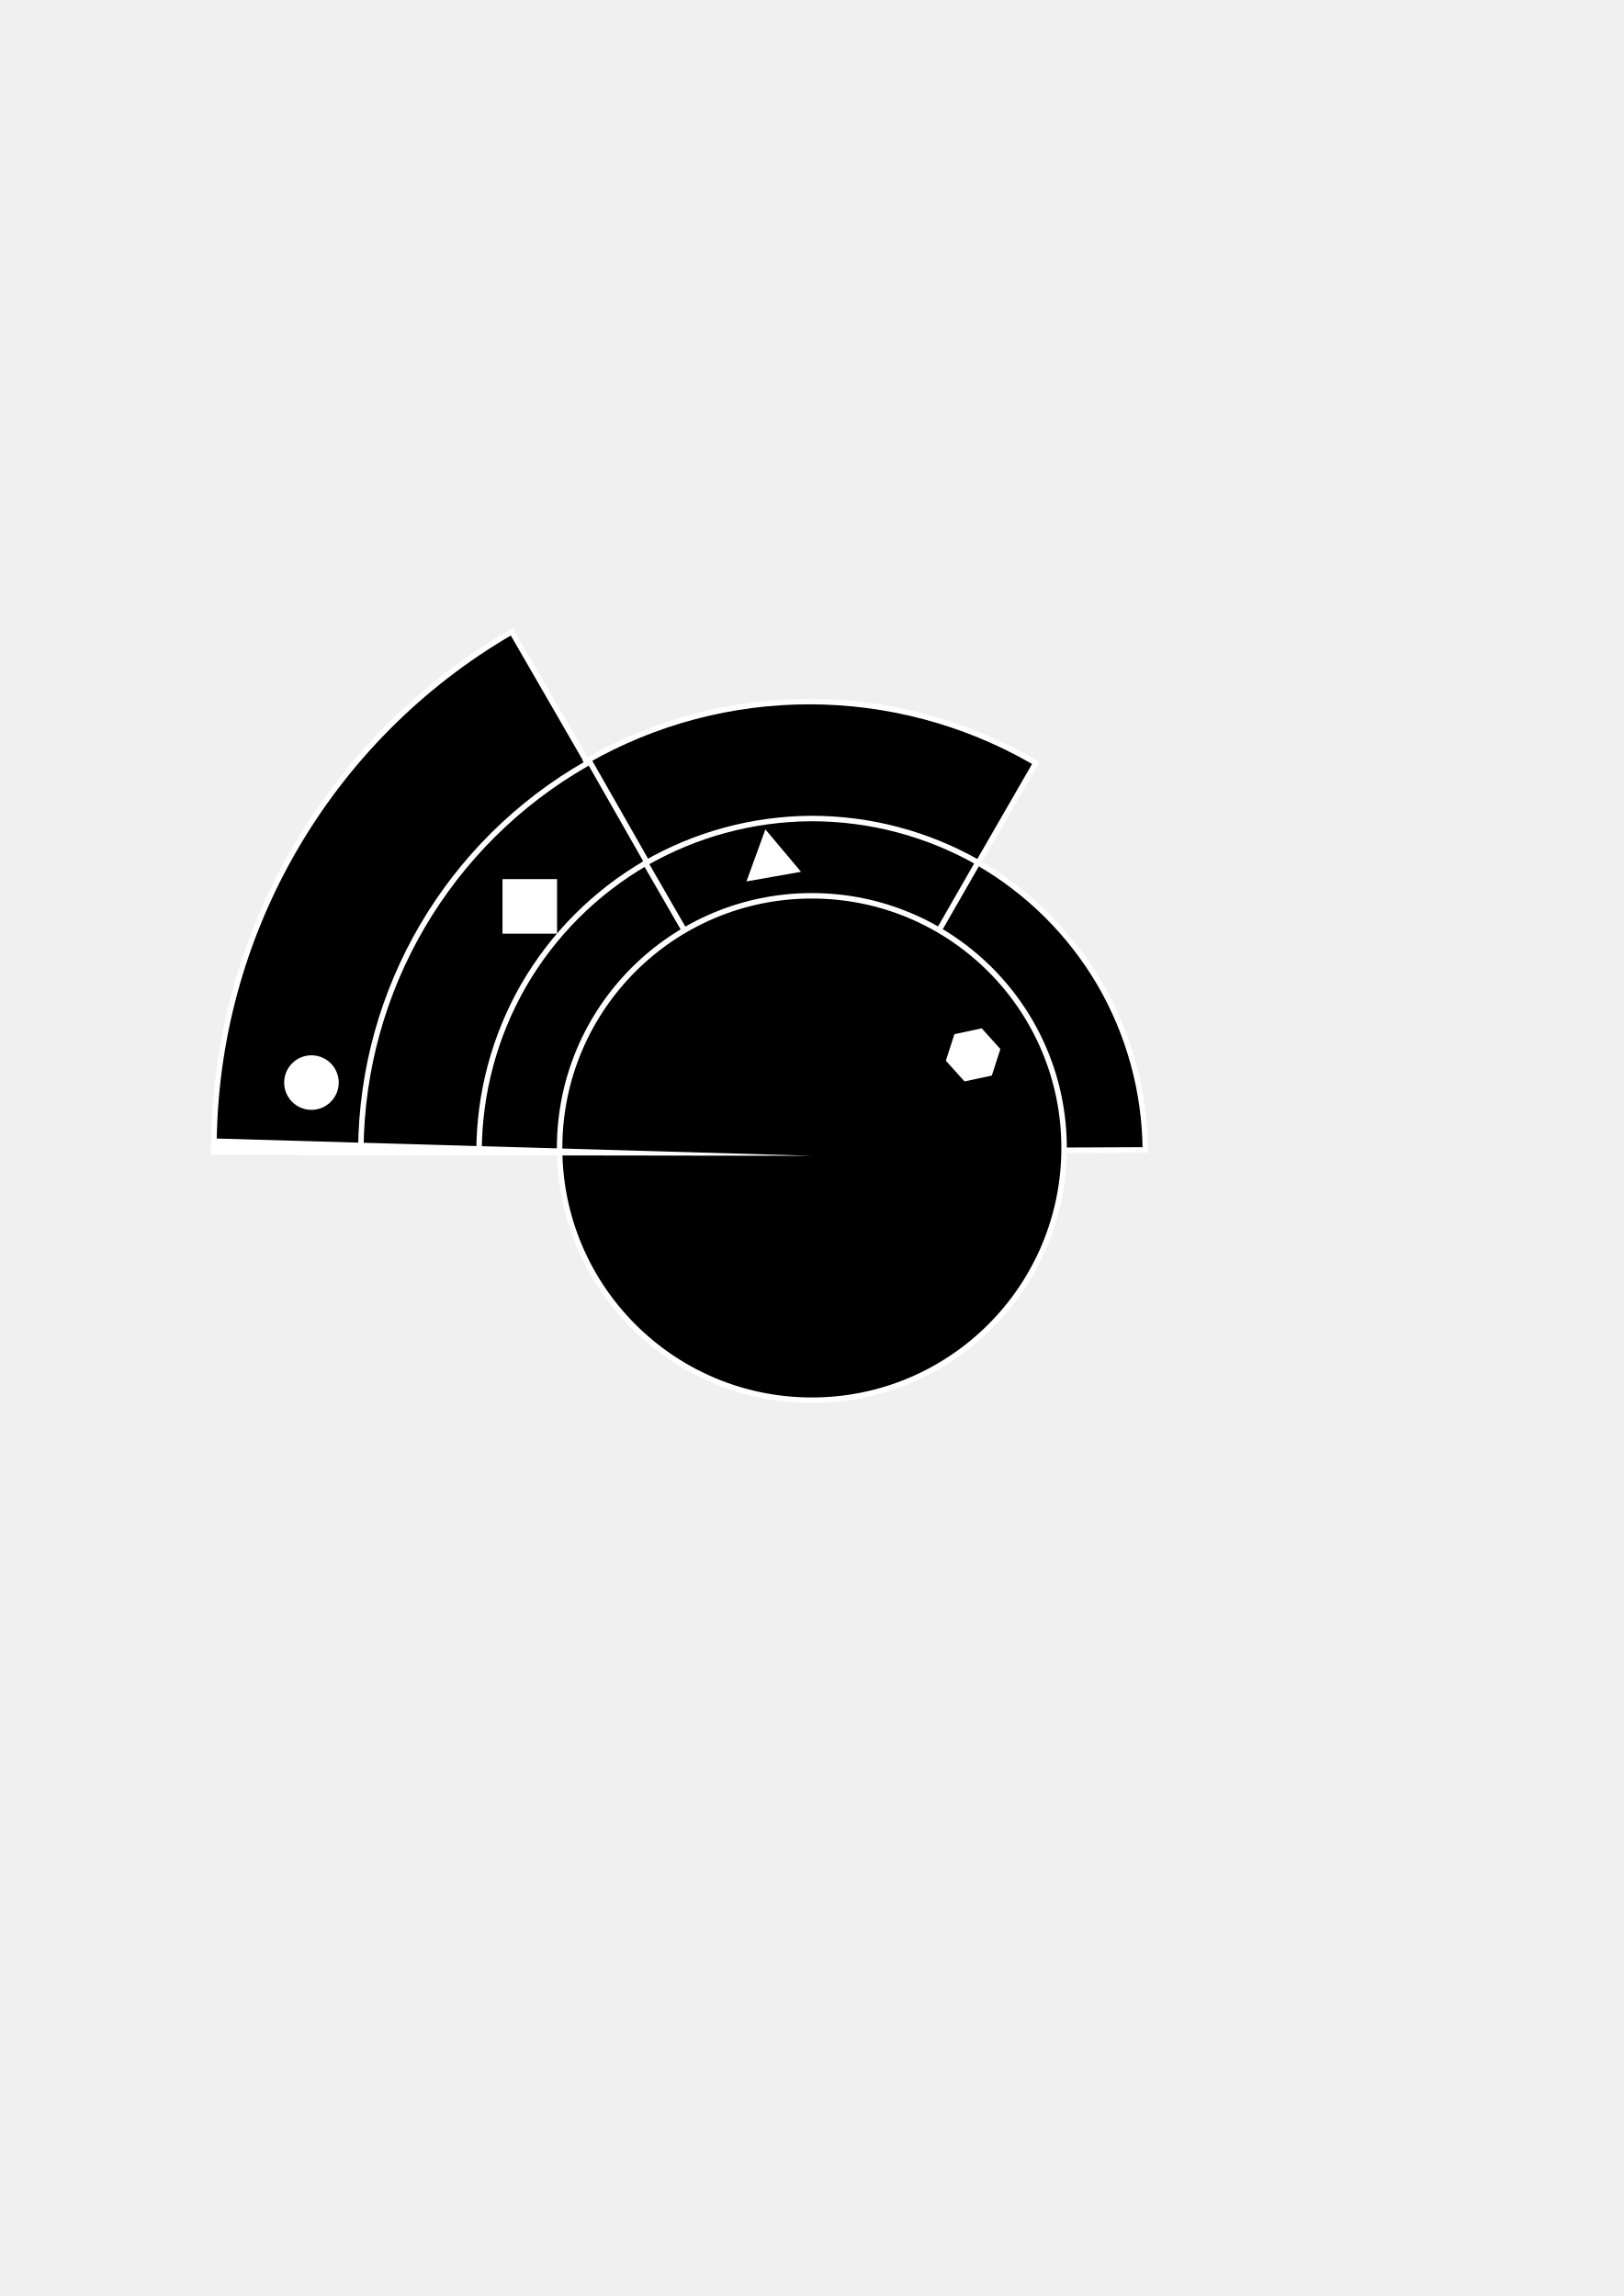
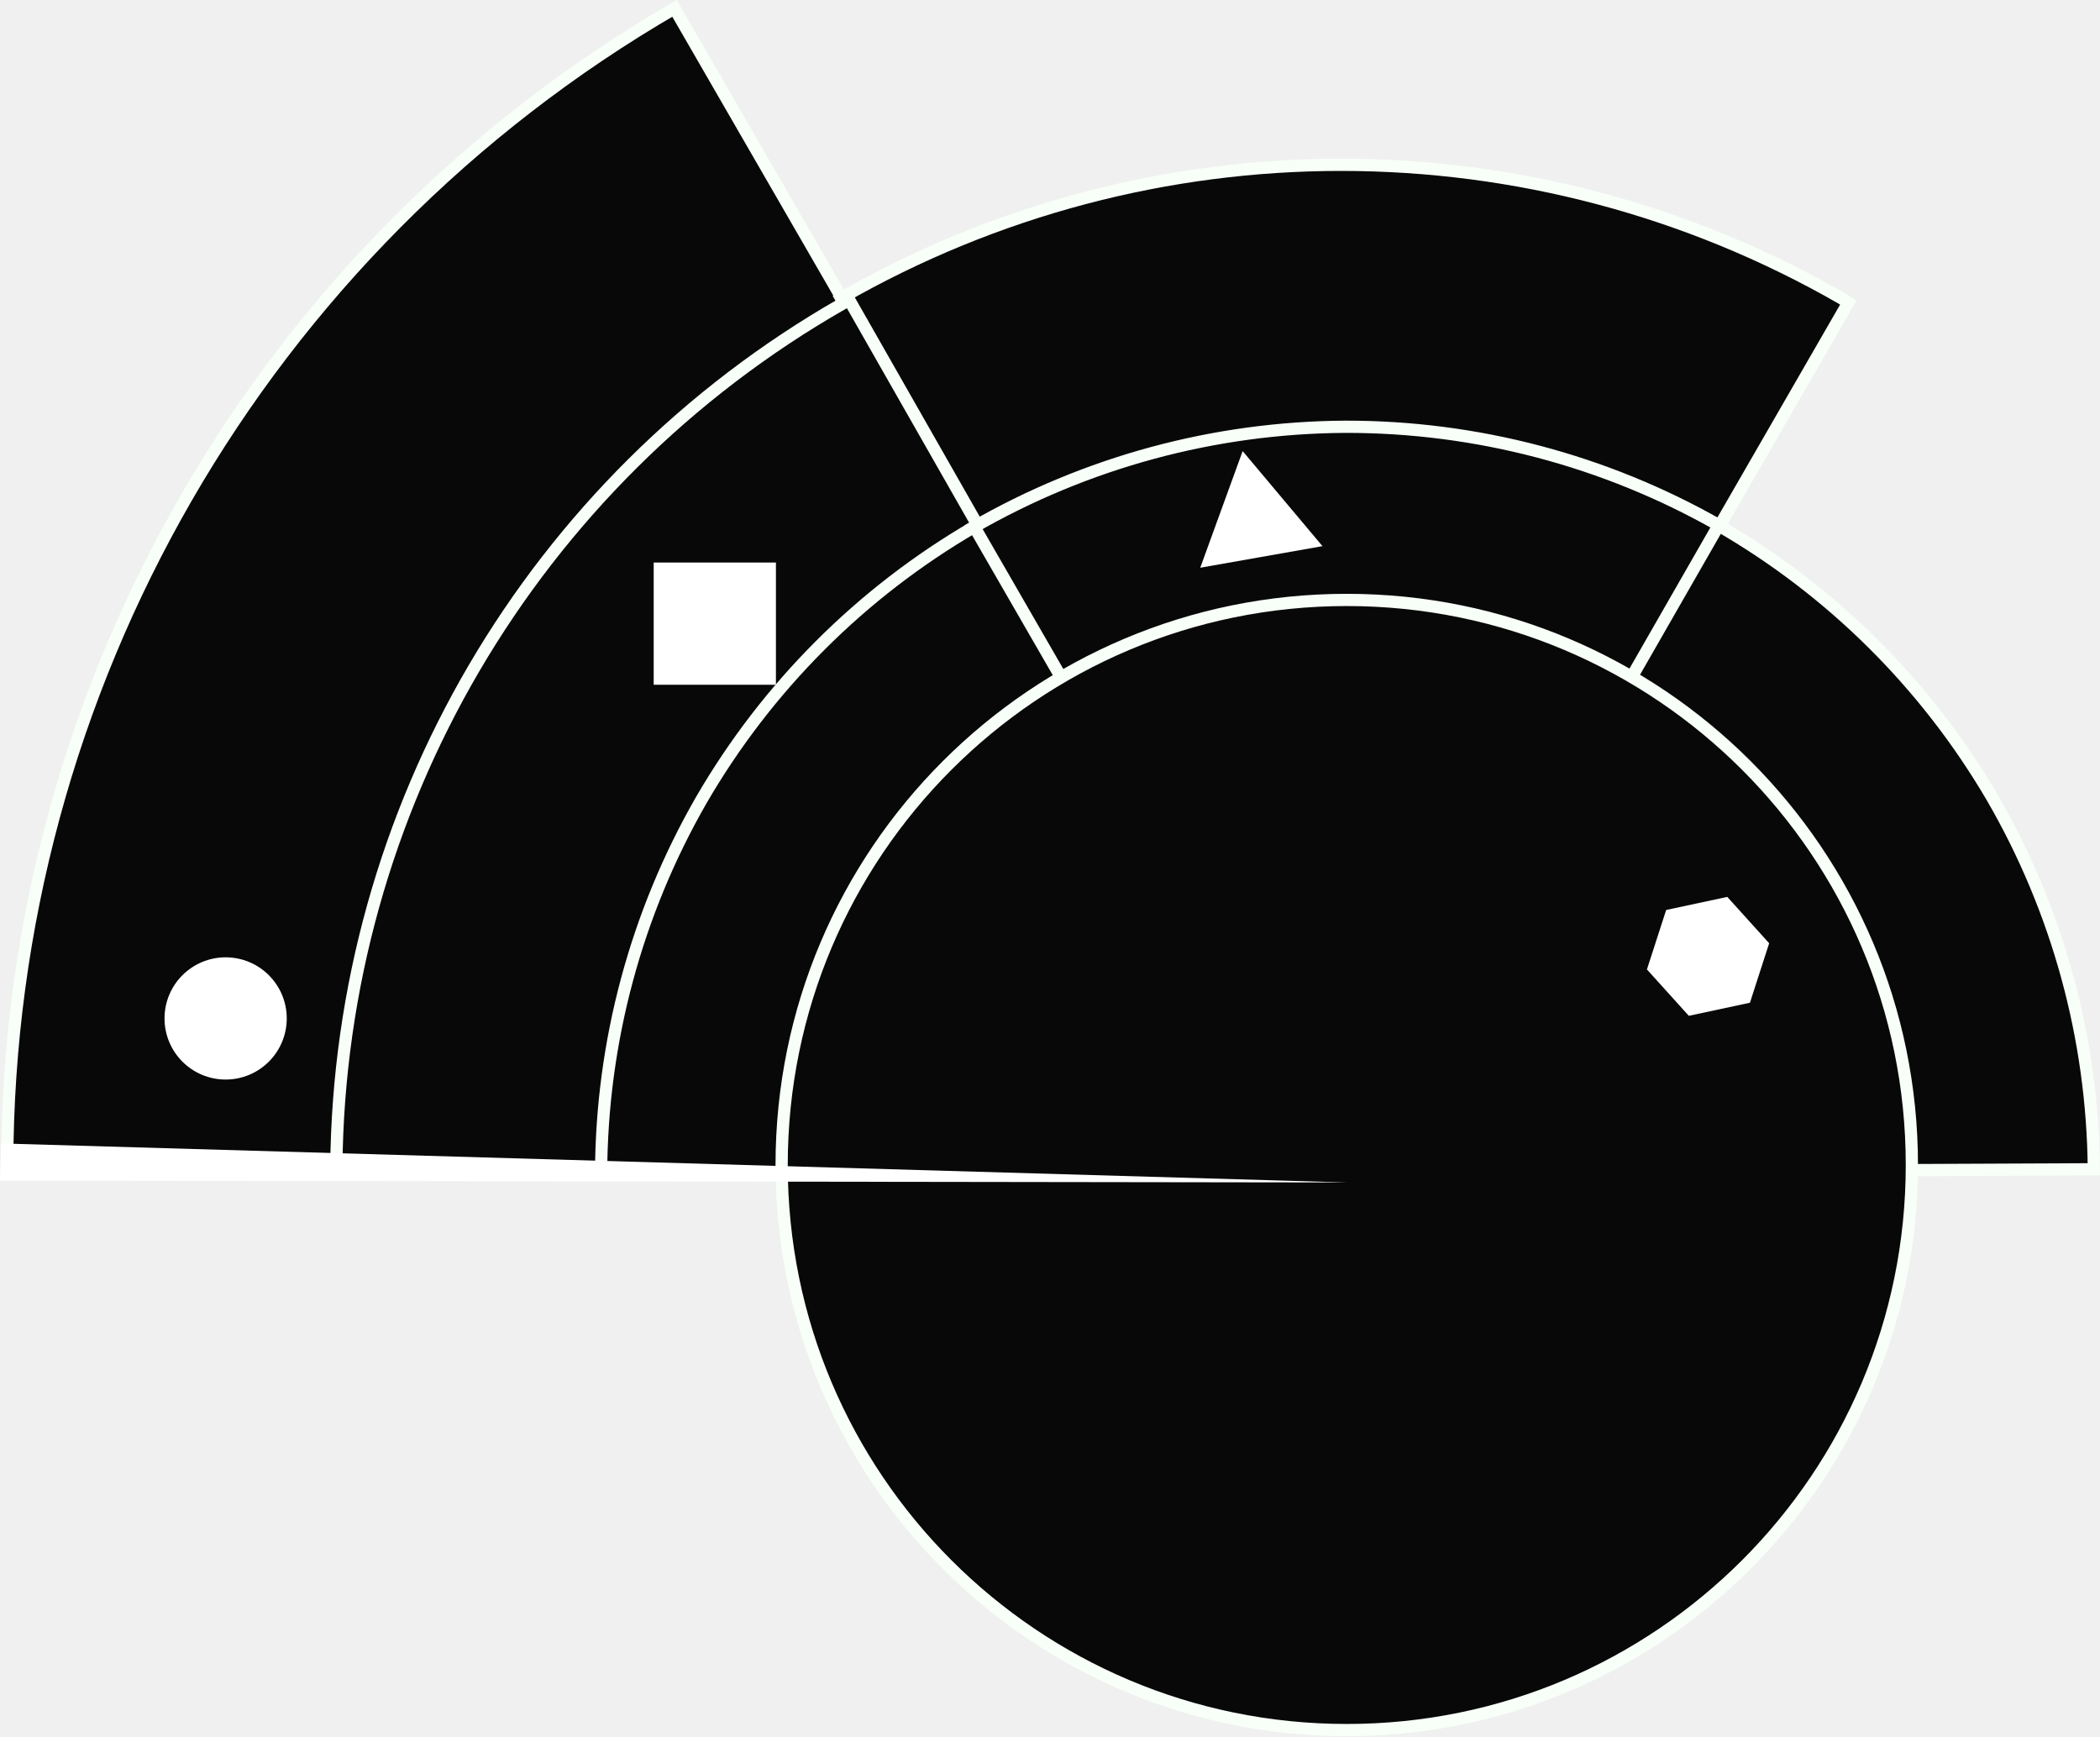
- <svg xmlns="http://www.w3.org/2000/svg" width="210mm" height="297mm" viewBox="0 0 210 297" version="1.1" id="svg8">
+ <svg xmlns="http://www.w3.org/2000/svg" width="121.229mm" height="100.234mm" viewBox="0 0 121.229 100.234" version="1.1" id="svg8">
  <defs id="defs2" />
-   <g id="layer1">
-     <path style="opacity:1;fill:#000000;fill-opacity:1;stroke:#ffffff;stroke-width:2.667;stroke-linecap:square;stroke-miterlimit:4;stroke-dasharray:none;stroke-opacity:1" d="m 250.176,308.879 a 292.268,292.268 0 0 0 -145.594,252.381 292.268,292.268 0 0 0 0.059,1.666 h 86.844 205.365 L 294.168,385.074 Z" transform="scale(0.2645833)" id="path4504" />
-     <g id="g4588" transform="translate(-6.930651,-2.145966)" style="fill:#005a12;fill-opacity:0.348;stroke:#00500f;stroke-opacity:1">
-       <g id="g4593" transform="translate(-2.148468,3.945129)" style="stroke:#00500f;stroke-opacity:1" />
+   <g id="layer1" transform="translate(-27.25451,-81.24166)">
+     <path style="opacity:1;fill:#080808;fill-opacity:1;stroke:#f7fff8;stroke-width:2.667;stroke-linecap:square;stroke-miterlimit:4;stroke-dasharray:none;stroke-opacity:1" d="m 250.176,308.879 a 292.268,292.268 0 0 0 -145.594,252.381 292.268,292.268 0 0 0 0.059,1.666 h 86.844 205.365 L 294.168,385.074 Z" transform="scale(0.2645833)" id="path4504" />
+     <g id="g4588" transform="translate(-6.930651,-2.145966)" style="fill:#080808;fill-opacity:1;stroke:#f7fff8;stroke-opacity:1">
+       <g id="g4593" transform="translate(-2.148468,3.945129)" style="stroke:#f7fff8;stroke-opacity:1;fill:#080808;fill-opacity:1" />
    </g>
-     <path style="opacity:1;fill:#000000;fill-opacity:1;stroke:#ffffff;stroke-width:0.706;stroke-linecap:square;stroke-miterlimit:4;stroke-dasharray:none;stroke-opacity:1" d="m 75.806,98.453 1.994,3.449 27.2,47.038 27.137,-47.075 1.817,-3.152 a 57.997,57.997 29.961 0 0 -0.371,-0.239 57.997,57.997 29.961 0 0 -57.777,-0.021 z" id="path4504-3-9" />
-     <path style="opacity:1;fill:#000000;fill-opacity:1;stroke:#ffffff;stroke-width:0.706;stroke-linecap:square;stroke-miterlimit:4;stroke-dasharray:none;stroke-opacity:1" d="m 105.046,148.936 43.082,-0.189 a 43.498,43.498 14.042 0 0 -5.888,-21.503 43.498,43.498 14.042 0 0 -15.826,-15.695 z" id="path4504-3-6-2" />
-     <path style="opacity:1;fill:#000000;fill-opacity:1;stroke:#ffffff;stroke-width:0.706;stroke-linecap:square;stroke-miterlimit:4;stroke-dasharray:none;stroke-opacity:1" d="m 46.671,148.615 3.984,0.022 54.335,0.307 -26.902,-47.21 -1.801,-3.161 a 57.997,57.997 60.324 0 0 -0.394,0.199 57.997,57.997 60.324 0 0 -29.223,49.842 z" id="path4504-3-9-1" />
-     <path style="opacity:1;fill:#000000;fill-opacity:1;stroke:#ffffff;stroke-width:0.706;stroke-linecap:square;stroke-miterlimit:4;stroke-dasharray:none;stroke-opacity:1" d="m 105.046,148.936 21.428,-37.375 a 43.498,43.498 44.119 0 0 -21.558,-5.681 43.498,43.498 44.119 0 0 -21.513,5.829 z" id="path4504-3-6-2-2" />
-     <path style="opacity:1;fill:#000000;fill-opacity:1;stroke:#ffffff;stroke-width:0.706;stroke-linecap:square;stroke-miterlimit:4;stroke-dasharray:none;stroke-opacity:1" d="M 105.018,148.977 83.497,111.655 a 43.498,43.498 74.323 0 0 -15.756,15.773 43.498,43.498 74.323 0 0 -5.785,21.525 z" id="path4504-3-6-2-2-7" />
+     <path style="opacity:1;fill:#080808;fill-opacity:1;stroke:#f7fff8;stroke-width:0.706;stroke-linecap:square;stroke-miterlimit:4;stroke-dasharray:none;stroke-opacity:1" d="m 75.806,98.453 1.994,3.449 27.2,47.038 27.137,-47.075 1.817,-3.152 a 57.997,57.997 29.961 0 0 -0.371,-0.239 57.997,57.997 29.961 0 0 -57.777,-0.021 z" id="path4504-3-9" />
+     <path style="opacity:1;fill:#080808;fill-opacity:1;stroke:#f7fff8;stroke-width:0.706;stroke-linecap:square;stroke-miterlimit:4;stroke-dasharray:none;stroke-opacity:1" d="m 105.046,148.936 43.082,-0.189 a 43.498,43.498 14.042 0 0 -5.888,-21.503 43.498,43.498 14.042 0 0 -15.826,-15.695 z" id="path4504-3-6-2" />
+     <path style="opacity:1;fill:#080808;fill-opacity:1;stroke:#f7fff8;stroke-width:0.706;stroke-linecap:square;stroke-miterlimit:4;stroke-dasharray:none;stroke-opacity:1" d="m 46.671,148.615 3.984,0.022 54.335,0.307 -26.902,-47.21 -1.801,-3.161 a 57.997,57.997 60.324 0 0 -0.394,0.199 57.997,57.997 60.324 0 0 -29.223,49.842 z" id="path4504-3-9-1" />
+     <path style="opacity:1;fill:#080808;fill-opacity:1;stroke:#f7fff8;stroke-width:0.706;stroke-linecap:square;stroke-miterlimit:4;stroke-dasharray:none;stroke-opacity:1" d="m 105.046,148.936 21.428,-37.375 a 43.498,43.498 44.119 0 0 -21.558,-5.681 43.498,43.498 44.119 0 0 -21.513,5.829 z" id="path4504-3-6-2-2" />
+     <path style="opacity:1;fill:#080808;fill-opacity:1;stroke:#f7fff8;stroke-width:0.706;stroke-linecap:square;stroke-miterlimit:4;stroke-dasharray:none;stroke-opacity:1" d="M 105.018,148.977 83.497,111.655 a 43.498,43.498 74.323 0 0 -15.756,15.773 43.498,43.498 74.323 0 0 -5.785,21.525 z" id="path4504-3-6-2-2-7" />
    <circle style="opacity:1;fill:#ffffff;fill-opacity:1;stroke:none;stroke-width:0.643;stroke-linecap:square;stroke-miterlimit:4;stroke-dasharray:none;stroke-opacity:1" id="path4742" cx="40.28" cy="140.038" r="3.528" />
    <rect style="opacity:1;fill:#ffffff;fill-opacity:1;stroke:none;stroke-width:0.579;stroke-linecap:square;stroke-miterlimit:4;stroke-dasharray:none;stroke-opacity:1" id="rect4744" width="7.056" height="7.056" x="64.991" y="113.718" />
-     <ellipse style="opacity:1;fill:#000000;fill-opacity:1;stroke:#ffffff;stroke-width:0.706;stroke-linecap:square;stroke-miterlimit:4;stroke-dasharray:none;stroke-opacity:1" id="path4504-3-6-7" cx="105" cy="148.5" rx="32.623" ry="32.623" />
+     <ellipse style="opacity:1;fill:#080808;fill-opacity:1;stroke:#f7fff8;stroke-width:0.706;stroke-linecap:square;stroke-miterlimit:4;stroke-dasharray:none;stroke-opacity:1" id="path4504-3-6-7" cx="105" cy="148.5" rx="32.623" ry="32.623" />
    <path style="opacity:1;fill:#ffffff;fill-opacity:1;stroke:none;stroke-width:0.29;stroke-linecap:square;stroke-miterlimit:4;stroke-dasharray:none;stroke-opacity:1" id="path4755" d="m 103.598,112.772 -3.528,0.623 -3.528,0.623 1.224,-3.367 1.224,-3.367 2.304,2.744 z" />
    <path style="opacity:1;fill:#ffffff;fill-opacity:1;stroke:none;stroke-width:0.213;stroke-linecap:square;stroke-miterlimit:4;stroke-dasharray:none;stroke-opacity:1" id="path4757" d="m 128.275,139.131 -3.528,0.756 -2.418,-2.677 1.11,-3.433 3.528,-0.756 2.418,2.677 z" />
    <path style="fill:#ffffff;fill-opacity:1;stroke:none;stroke-width:0.265px;stroke-linecap:butt;stroke-linejoin:miter;stroke-opacity:1" d="m 27.255,149.399 77.763,0.109 -77.692,-2.253 z" id="path4761" />
  </g>
</svg>
